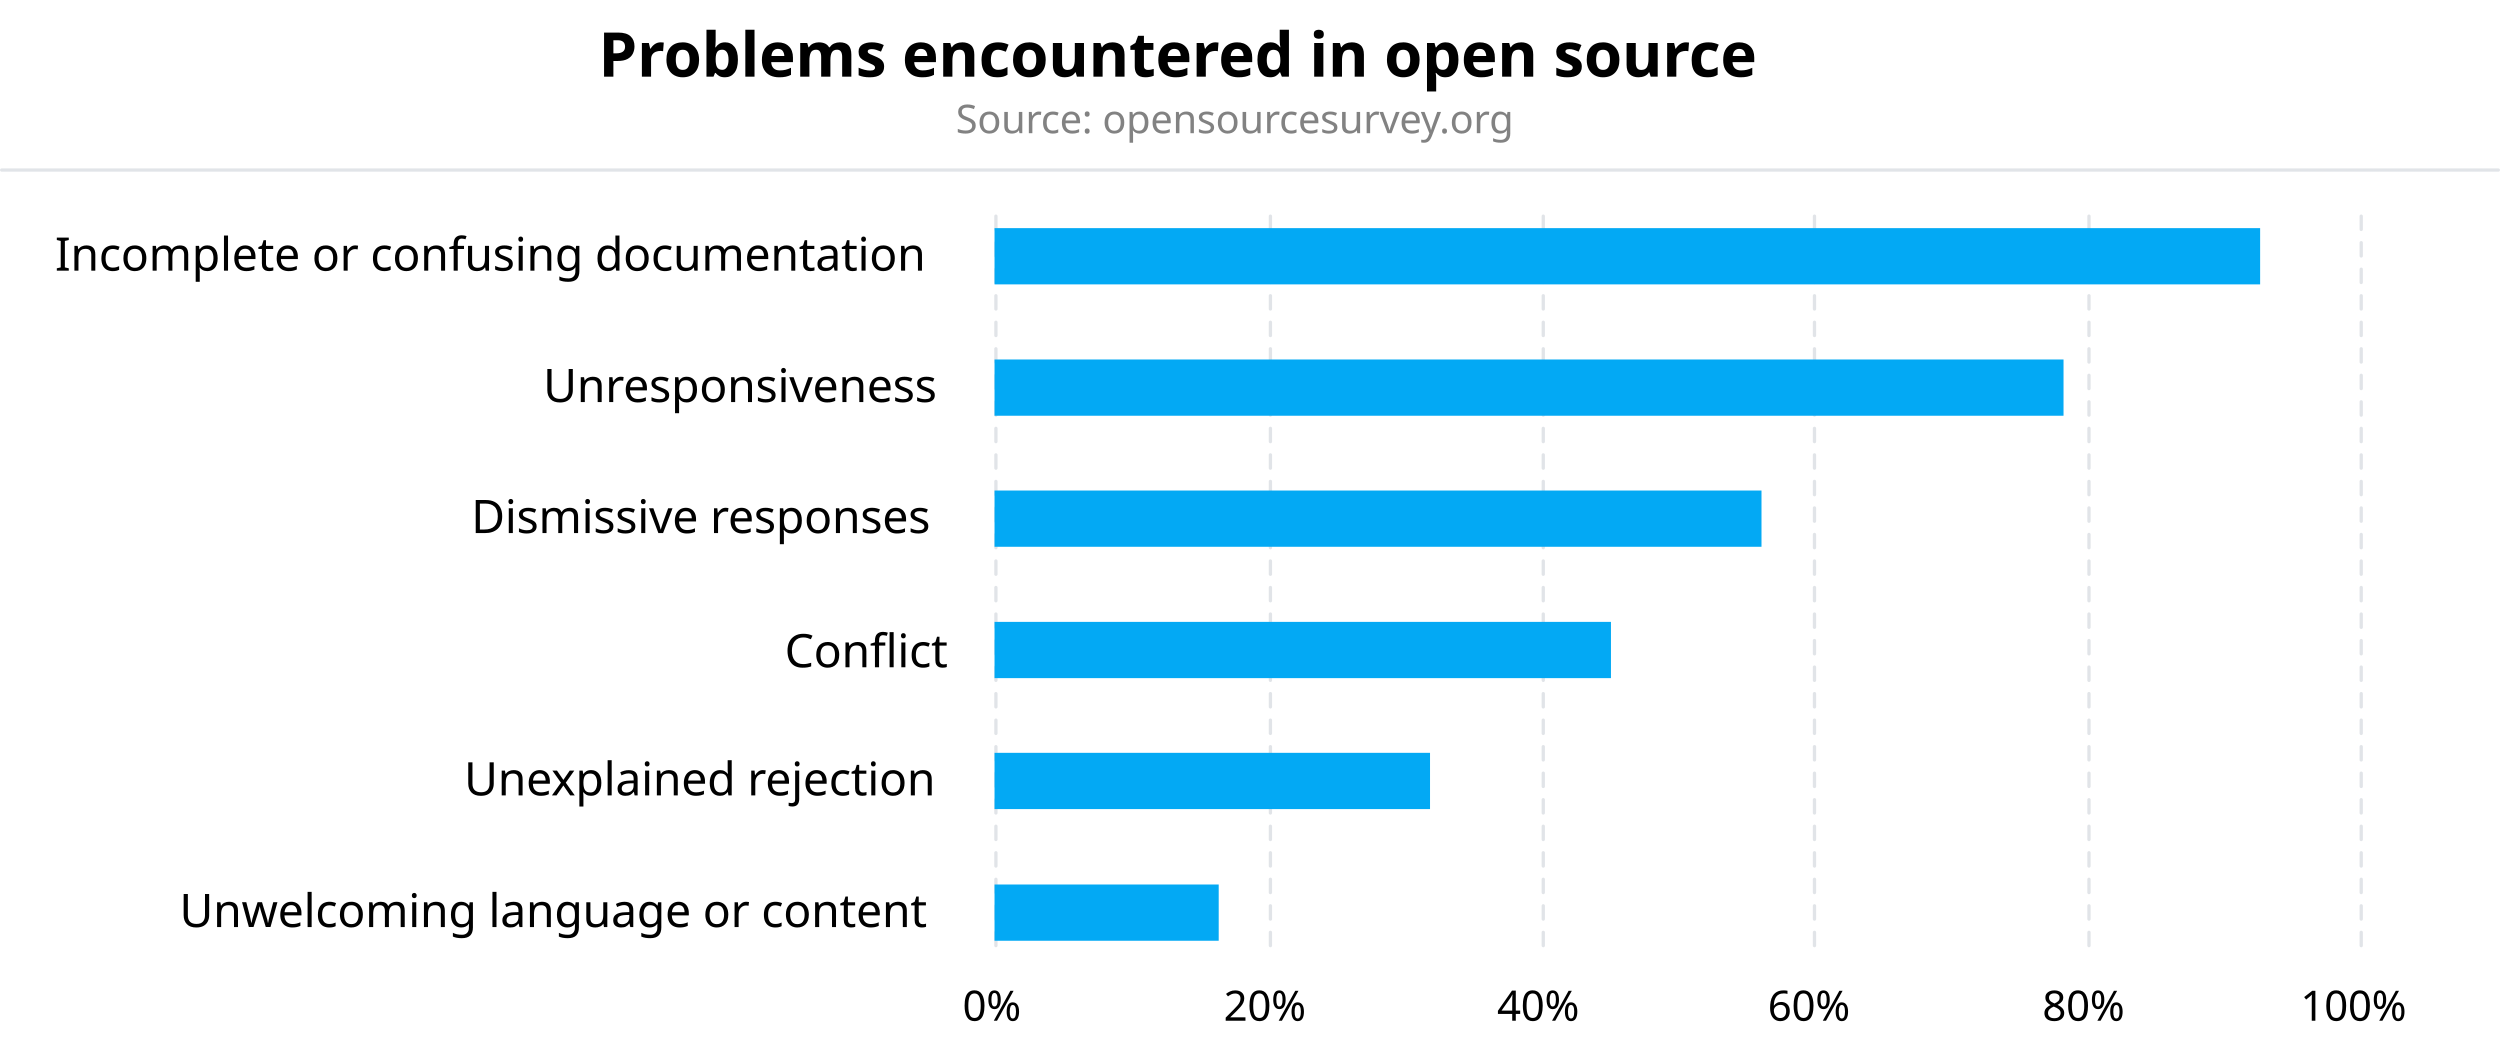
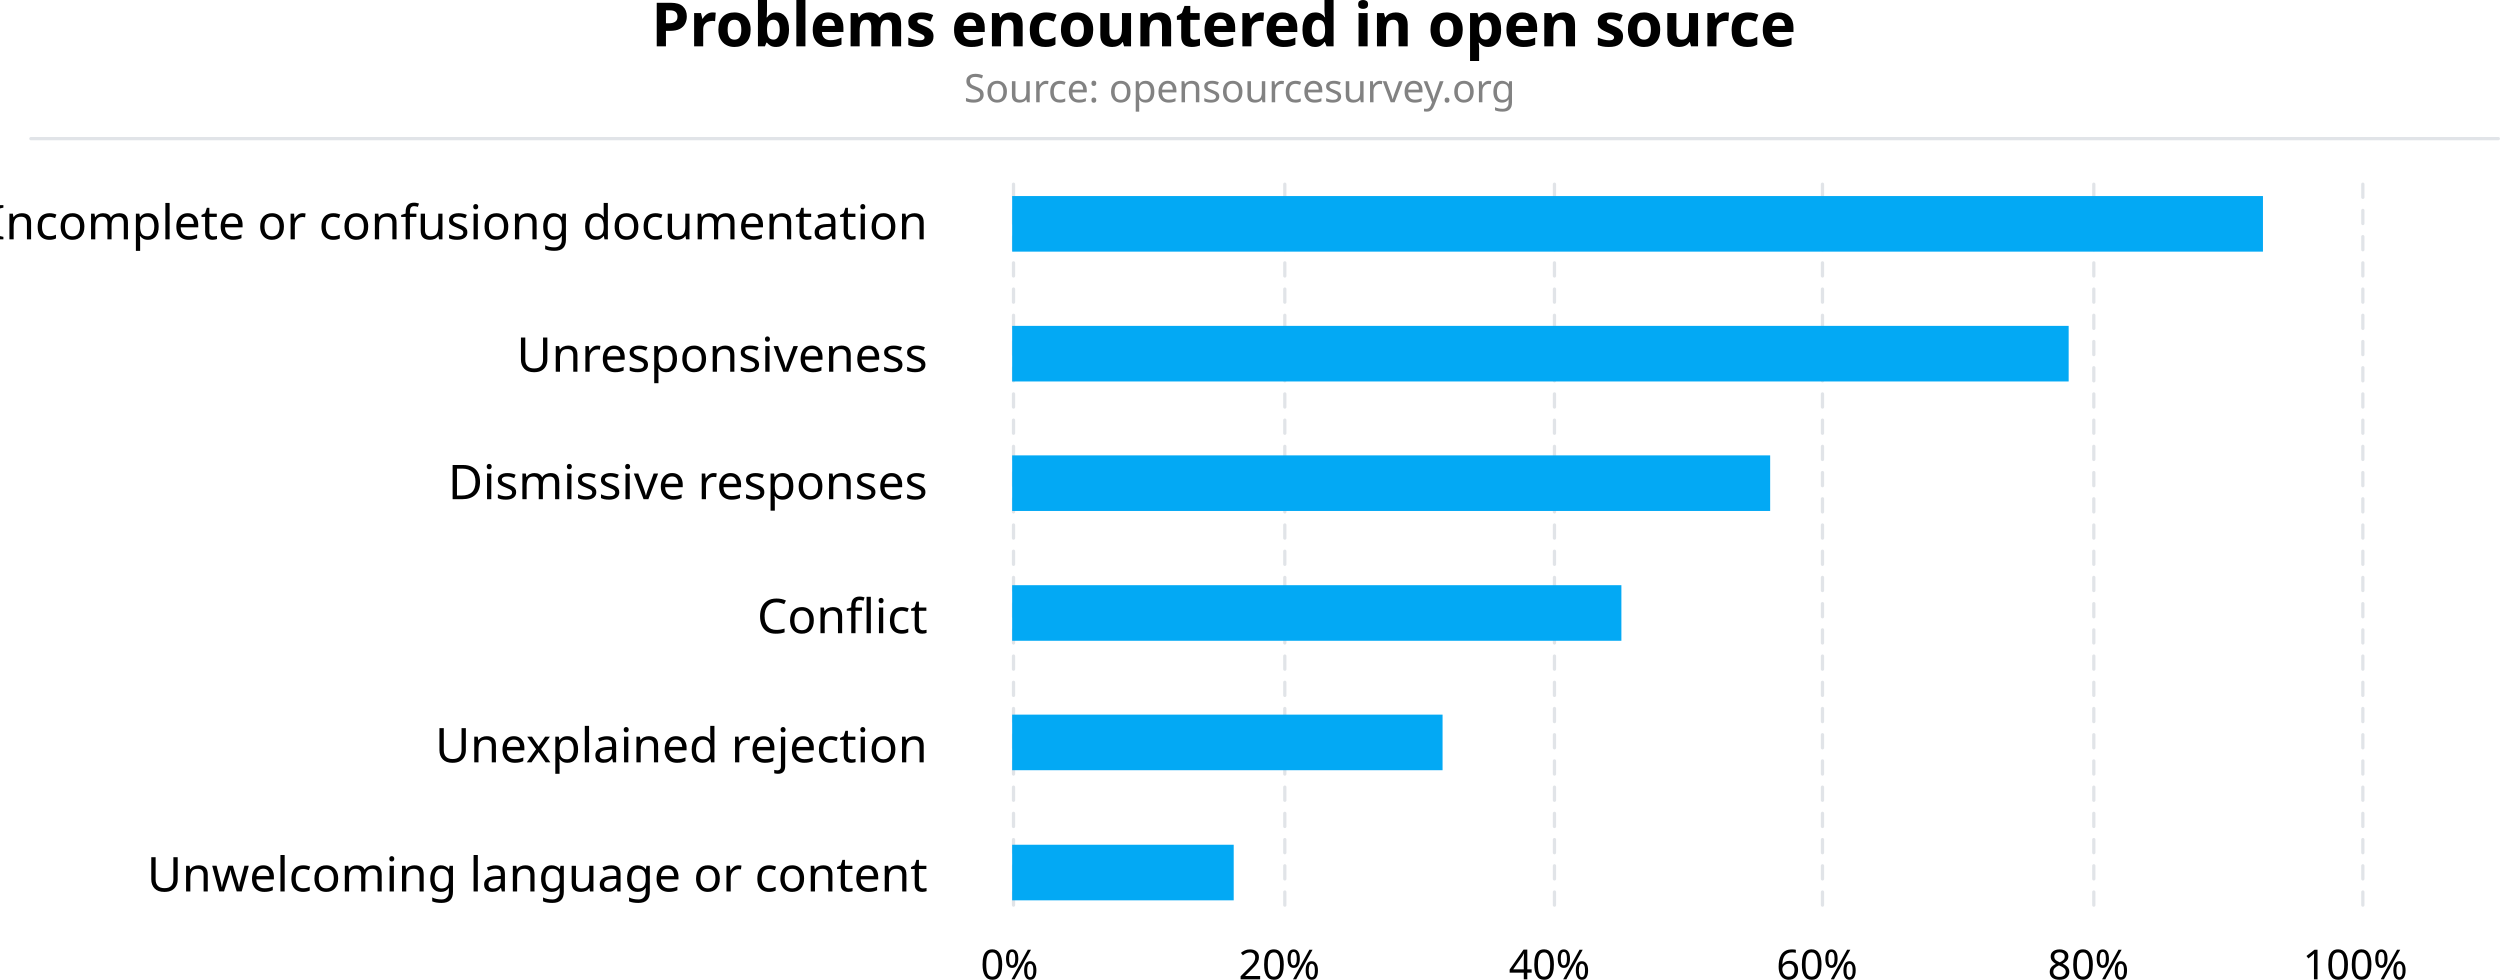
- <svg xmlns="http://www.w3.org/2000/svg" version="1.1" viewBox="0 0 799.994 338.982">
-   <g transform="translate(145.4431 .8688238)" stroke="#e1e4e8" stroke-linecap="round" fill="none">
+ <svg xmlns="http://www.w3.org/2000/svg" id="svg14273" width="3059.4" height="1199.2" version="1.1" viewBox="0 0 809.46 317.286">
+   <g id="layer2" transform="translate(154.91 -8.6562)" fill="none" stroke="#e1e4e8" stroke-linecap="round">
    <g stroke-dasharray="4.244, 4.244" stroke-width="1.061">
-       <path d="m610.14 301.723v-234.921" />
-       <path d="m523.027 301.723v-234.921" />
-       <path d="m348.401 301.723v-234.921" />
-       <path d="m261.088 301.723v-234.921" />
-       <path d="m173.245 301.723v-234.921" />
+       <path id="path14944" d="m610.14 301.72v-234.92" />
+       <path id="path15034" d="m523.03 301.72v-234.92" />
+       <path id="path15048" d="m348.4 301.72v-234.92" />
+       <path id="path15050" d="m261.09 301.72v-234.92" />
+       <path id="path15052" d="m173.25 301.72v-234.92" />
    </g>
-     <path d="m-144.906 53.543h798.92" stroke-width="1.058" />
-     <path d="m435.185 301.723v-234.921" stroke-dasharray="4.244, 4.244" stroke-width="1.061" />
+     <path id="path15054" d="m-144.91 53.543h798.92" stroke-width="1.058" />
+     <path id="path15056" d="m435.18 301.72v-234.92" stroke-dasharray="4.244, 4.244" stroke-width="1.061" />
  </g>
-   <g transform="translate(145.4431 .8688238)" fill="#03a9f4">
-     <rect height="18" width="71.734" y="282.17" x="172.805" />
-     <rect height="18" width="139.357" y="240.036" x="172.805" />
-     <rect height="18" width="197.255" y="198.132" x="172.805" />
-     <rect height="18" width="245.428" y="156.099" x="172.805" />
-     <rect height="18" width="342.076" y="114.166" x="172.805" />
-     <rect height="18" width="404.989" y="72.133" x="172.805" />
+   <g id="layer3" transform="translate(154.91 -8.6562)" fill="#03a9f4">
+     <rect id="rect14947" x="172.81" y="282.17" width="71.734" height="18" />
+     <rect id="rect14949" x="172.81" y="240.04" width="139.36" height="18" />
+     <rect id="rect14951" x="172.81" y="198.13" width="197.26" height="18" />
+     <rect id="rect14953" x="172.81" y="156.1" width="245.43" height="18" />
+     <rect id="rect14955" x="172.81" y="114.17" width="342.08" height="18" />
+     <rect id="rect14957" x="172.81" y="72.133" width="404.99" height="18" />
  </g>
-   <g fill="#000000" font-family="sans-serif" transform="translate(145.4431 .8688238)">
-     <g font-size="10.583px">
-       <text style="font-variant-ligatures:normal;letter-spacing:-.024px;font-variant-numeric:normal;word-spacing:0px;font-variant-caps:normal" xml:space="preserve" line-height="1.25" y="85.75" x="-127.856">
-         <tspan style="font-variant-ligatures:normal;letter-spacing:-.069px;font-variant-numeric:normal;word-spacing:-1.27px;font-variant-caps:normal;font-feature-settings:normal" font-family="sans-serif" font-size="14.817px" y="85.75" x="-127.856" stroke-width=".265">Incomplete or confusing documentation</tspan>
+   <g id="layer4" transform="translate(154.91 -8.6562)" fill="#000000" font-family="sans-serif" letter-spacing="-.024px" stroke-width=".265" word-spacing="0px">
+     <g font-size="13.406px">
+       <text id="text14990" x="162.571" y="325.752" style="font-variant-caps:normal;font-variant-ligatures:normal;font-variant-numeric:normal;line-height:1.25" xml:space="preserve">
+         <tspan id="tspan14988" x="162.571" y="325.752" font-family="sans-serif" font-size="13.406px" letter-spacing="-.069px" stroke-width=".265" word-spacing="-1.27px" style="font-feature-settings:normal;font-variant-caps:normal;font-variant-ligatures:normal;font-variant-numeric:normal">0%</tspan>
      </text>
-       <text style="font-variant-ligatures:normal;letter-spacing:-.024px;font-variant-numeric:normal;word-spacing:0px;font-variant-caps:normal" xml:space="preserve" line-height="1.25" y="127.783" x="28.375">
-         <tspan style="font-variant-ligatures:normal;letter-spacing:-.069px;font-variant-numeric:normal;word-spacing:-1.27px;font-variant-caps:normal;font-feature-settings:normal" font-family="sans-serif" font-size="14.817px" y="127.783" x="28.375" stroke-width=".265">Unresponsiveness</tspan>
+       <text id="text14994" x="246.131" y="325.752" style="font-variant-caps:normal;font-variant-ligatures:normal;font-variant-numeric:normal;line-height:1.25" xml:space="preserve">
+         <tspan id="tspan14992" x="246.131" y="325.752" font-family="sans-serif" font-size="13.406px" letter-spacing="-.069px" stroke-width=".265" word-spacing="-1.27px" style="font-feature-settings:normal;font-variant-caps:normal;font-variant-ligatures:normal;font-variant-numeric:normal">20%</tspan>
      </text>
-       <text style="font-variant-ligatures:normal;letter-spacing:-.024px;font-variant-numeric:normal;word-spacing:0px;font-variant-caps:normal" xml:space="preserve" line-height="1.25" y="169.716" x="5.352">
-         <tspan style="font-variant-ligatures:normal;letter-spacing:-.069px;font-variant-numeric:normal;word-spacing:-1.27px;font-variant-caps:normal;font-feature-settings:normal" font-family="sans-serif" font-size="14.817px" y="169.716" x="5.352" stroke-width=".265">Dismissive responses</tspan>
+       <text id="text14998" x="333.607" y="325.752" style="font-variant-caps:normal;font-variant-ligatures:normal;font-variant-numeric:normal;line-height:1.25" xml:space="preserve">
+         <tspan id="tspan14996" x="333.607" y="325.752" font-family="sans-serif" font-size="13.406px" letter-spacing="-.069px" stroke-width=".265" word-spacing="-1.27px" style="font-feature-settings:normal;font-variant-caps:normal;font-variant-ligatures:normal;font-variant-numeric:normal">40%</tspan>
      </text>
-       <text style="font-variant-ligatures:normal;letter-spacing:-.024px;font-variant-numeric:normal;word-spacing:0px;font-variant-caps:normal" xml:space="preserve" line-height="1.25" y="212.656" x="105.649">
-         <tspan style="font-variant-ligatures:normal;letter-spacing:-.069px;font-variant-numeric:normal;word-spacing:-1.27px;font-variant-caps:normal;font-feature-settings:normal" font-family="sans-serif" font-size="14.817px" y="212.656" x="105.649" stroke-width=".265">Conflict</tspan>
+       <text id="text15002" x="420.251" y="325.752" style="font-variant-caps:normal;font-variant-ligatures:normal;font-variant-numeric:normal;line-height:1.25" xml:space="preserve">
+         <tspan id="tspan15000" x="420.251" y="325.752" font-family="sans-serif" font-size="13.406px" letter-spacing="-.069px" stroke-width=".265" word-spacing="-1.27px" style="font-feature-settings:normal;font-variant-caps:normal;font-variant-ligatures:normal;font-variant-numeric:normal">60%</tspan>
      </text>
-       <text style="font-variant-ligatures:normal;letter-spacing:-.024px;font-variant-numeric:normal;word-spacing:0px;font-variant-caps:normal" xml:space="preserve" line-height="1.25" y="253.653" x="3.069">
-         <tspan style="font-variant-ligatures:normal;letter-spacing:-.069px;font-variant-numeric:normal;word-spacing:-1.27px;font-variant-caps:normal;font-feature-settings:normal" font-family="sans-serif" font-size="14.817px" y="253.653" x="3.069" stroke-width=".265">Unexplained rejection</tspan>
+       <text id="text15006" x="508.106" y="325.752" style="font-variant-caps:normal;font-variant-ligatures:normal;font-variant-numeric:normal;line-height:1.25" xml:space="preserve">
+         <tspan id="tspan15004" x="508.106" y="325.752" font-family="sans-serif" font-size="13.406px" letter-spacing="-.069px" stroke-width=".265" word-spacing="-1.27px" style="font-feature-settings:normal;font-variant-caps:normal;font-variant-ligatures:normal;font-variant-numeric:normal">80%</tspan>
      </text>
-       <text style="font-variant-ligatures:normal;letter-spacing:-.024px;font-variant-numeric:normal;word-spacing:0px;font-variant-caps:normal" xml:space="preserve" line-height="1.25" y="295.787" x="-88">
-         <tspan style="font-variant-ligatures:normal;letter-spacing:-.069px;font-variant-numeric:normal;word-spacing:-1.27px;font-variant-caps:normal;font-feature-settings:normal" font-family="sans-serif" font-size="14.817px" y="295.787" x="-88" stroke-width=".265">Unwelcoming language or content</tspan>
+       <text id="text15010" x="590.705" y="325.752" style="font-variant-caps:normal;font-variant-ligatures:normal;font-variant-numeric:normal;line-height:1.25" xml:space="preserve">
+         <tspan id="tspan15008" x="590.705" y="325.752" font-family="sans-serif" font-size="13.406px" letter-spacing="-.069px" stroke-width=".265" word-spacing="-1.27px" style="font-feature-settings:normal;font-variant-caps:normal;font-variant-ligatures:normal;font-variant-numeric:normal">100%</tspan>
      </text>
    </g>
-     <g font-size="13.406px">
-       <text style="font-variant-ligatures:normal;letter-spacing:-.024px;font-variant-numeric:normal;word-spacing:0px;font-variant-caps:normal" xml:space="preserve" line-height="1.25" y="325.752" x="162.571">
-         <tspan style="font-variant-ligatures:normal;letter-spacing:-.069px;font-variant-numeric:normal;word-spacing:-1.27px;font-variant-caps:normal;font-feature-settings:normal" font-family="sans-serif" font-size="13.406px" y="325.752" x="162.571" stroke-width=".265">0%</tspan>
-       </text>
-       <text style="font-variant-ligatures:normal;letter-spacing:-.024px;font-variant-numeric:normal;word-spacing:0px;font-variant-caps:normal" xml:space="preserve" line-height="1.25" y="325.752" x="246.131">
-         <tspan style="font-variant-ligatures:normal;letter-spacing:-.069px;font-variant-numeric:normal;word-spacing:-1.27px;font-variant-caps:normal;font-feature-settings:normal" font-family="sans-serif" font-size="13.406px" y="325.752" x="246.131" stroke-width=".265">20%</tspan>
-       </text>
-       <text style="font-variant-ligatures:normal;letter-spacing:-.024px;font-variant-numeric:normal;word-spacing:0px;font-variant-caps:normal" xml:space="preserve" line-height="1.25" y="325.752" x="333.607">
-         <tspan style="font-variant-ligatures:normal;letter-spacing:-.069px;font-variant-numeric:normal;word-spacing:-1.27px;font-variant-caps:normal;font-feature-settings:normal" font-family="sans-serif" font-size="13.406px" y="325.752" x="333.607" stroke-width=".265">40%</tspan>
-       </text>
-       <text style="font-variant-ligatures:normal;letter-spacing:-.024px;font-variant-numeric:normal;word-spacing:0px;font-variant-caps:normal" xml:space="preserve" line-height="1.25" y="325.752" x="420.251">
-         <tspan style="font-variant-ligatures:normal;letter-spacing:-.069px;font-variant-numeric:normal;word-spacing:-1.27px;font-variant-caps:normal;font-feature-settings:normal" font-family="sans-serif" font-size="13.406px" y="325.752" x="420.251" stroke-width=".265">60%</tspan>
-       </text>
-       <text style="font-variant-ligatures:normal;letter-spacing:-.024px;font-variant-numeric:normal;word-spacing:0px;font-variant-caps:normal" xml:space="preserve" line-height="1.25" y="325.752" x="508.106">
-         <tspan style="font-variant-ligatures:normal;letter-spacing:-.069px;font-variant-numeric:normal;word-spacing:-1.27px;font-variant-caps:normal;font-feature-settings:normal" font-family="sans-serif" font-size="13.406px" y="325.752" x="508.106" stroke-width=".265">80%</tspan>
-       </text>
-       <text style="font-variant-ligatures:normal;letter-spacing:-.024px;font-variant-numeric:normal;word-spacing:0px;font-variant-caps:normal" xml:space="preserve" line-height="1.25" y="325.752" x="590.705">
-         <tspan style="font-variant-ligatures:normal;letter-spacing:-.069px;font-variant-numeric:normal;word-spacing:-1.27px;font-variant-caps:normal;font-feature-settings:normal" font-family="sans-serif" font-size="13.406px" y="325.752" x="590.705" stroke-width=".265">100%</tspan>
-       </text>
-     </g>
-     <text style="font-variant-ligatures:normal;letter-spacing:-.024px;font-variant-numeric:normal;word-spacing:0px;font-variant-caps:normal" font-weight="bold" xml:space="preserve" font-size="19.756px" line-height="1.25" y="23.666" x="46.074">
-       <tspan style="font-variant-ligatures:normal;letter-spacing:-.069px;font-variant-numeric:normal;word-spacing:-1.27px;font-variant-caps:normal;font-feature-settings:normal" font-family="sans-serif" font-weight="bold" font-size="19.756px" y="23.666" x="46.074" stroke-width=".265">Problems encountered in open source</tspan>
+     <text id="text15014" x="254.12" y="23.666" font-size="19.756px" font-weight="bold" style="font-variant-caps:normal;font-variant-ligatures:normal;font-variant-numeric:normal;line-height:1.25" xml:space="preserve">
+       <tspan id="tspan15012" x="254.085" y="23.666" font-family="sans-serif" font-size="19.756px" font-weight="bold" letter-spacing="-.069px" stroke-width=".265" text-align="center" text-anchor="middle" word-spacing="-1.27px" style="font-feature-settings:normal;font-variant-caps:normal;font-variant-ligatures:normal;font-variant-numeric:normal">Problems encountered in open source</tspan>
    </text>
-     <text style="font-variant-ligatures:normal;letter-spacing:-.024px;font-variant-numeric:normal;word-spacing:0px;font-variant-caps:normal" xml:space="preserve" font-size="12.7px" line-height="1.25" y="41.759" x="160.405">
-       <tspan style="font-variant-ligatures:normal;letter-spacing:-.069px;font-variant-numeric:normal;word-spacing:-1.27px;font-variant-caps:normal;font-feature-settings:normal" font-family="sans-serif" font-size="12.7px" y="41.759" x="160.405" stroke-width=".265" fill="#828282">Source: opensourcesurvey.org</tspan>
+     <text id="text15018" x="254.712" y="41.759" font-size="12.7px" style="font-variant-caps:normal;font-variant-ligatures:normal;font-variant-numeric:normal;line-height:1.25" xml:space="preserve">
+       <tspan id="tspan15016" x="254.677" y="41.759" fill="#828282" font-family="sans-serif" font-size="12.7px" letter-spacing="-.069px" stroke-width=".265" text-align="center" text-anchor="middle" word-spacing="-1.27px" style="font-feature-settings:normal;font-variant-caps:normal;font-variant-ligatures:normal;font-variant-numeric:normal">Source: opensourcesurvey.org</tspan>
+     </text>
+   </g>
+   <g id="layer5" transform="translate(9.4667 -9.525)" fill="#000000" font-family="sans-serif" font-size="15.522px" letter-spacing="0px" stroke-width=".265" text-anchor="end" word-spacing="0px">
+     <text id="text16107" x="311.055" y="87.025" text-align="end" style="font-feature-settings:normal;font-variant-caps:normal;font-variant-ligatures:normal;font-variant-numeric:normal;line-height:1.25" xml:space="preserve">
+       <tspan id="tspan16105" x="311.055" y="87.025" stroke-width=".265" text-align="end" text-anchor="end">Incomplete or confusiong documentation</tspan>
+     </text>
+     <text id="text16111" x="311.055" y="129.887" text-align="end" style="font-feature-settings:normal;font-variant-caps:normal;font-variant-ligatures:normal;font-variant-numeric:normal;line-height:1.25" xml:space="preserve">
+       <tspan id="tspan16109" x="311.055" y="129.887" stroke-width=".265" text-align="end" text-anchor="end">Unresponsiveness</tspan>
+     </text>
+     <text id="text16134" x="311.055" y="171.161" text-align="end" style="font-feature-settings:normal;font-variant-caps:normal;font-variant-ligatures:normal;font-variant-numeric:normal;line-height:1.25" xml:space="preserve">
+       <tspan id="tspan16132" x="311.055" y="171.161" stroke-width=".265" text-align="end" text-anchor="end">Dismissive responses</tspan>
+     </text>
+     <text id="text16138" x="311.055" y="214.553" text-align="end" style="font-feature-settings:normal;font-variant-caps:normal;font-variant-ligatures:normal;font-variant-numeric:normal;line-height:1.25" xml:space="preserve">
+       <tspan id="tspan16136" x="311.055" y="214.553" stroke-width=".265" text-align="end" text-anchor="end">Conflict</tspan>
+     </text>
+     <text id="text16142" x="311.055" y="256.356" text-align="end" style="font-feature-settings:normal;font-variant-caps:normal;font-variant-ligatures:normal;font-variant-numeric:normal;line-height:1.25" xml:space="preserve">
+       <tspan id="tspan16140" x="311.055" y="256.356" stroke-width=".265" text-align="end" text-anchor="end">Unexplained rejection</tspan>
+     </text>
+     <text id="text16146" x="311.055" y="298.161" text-align="end" style="font-feature-settings:normal;font-variant-caps:normal;font-variant-ligatures:normal;font-variant-numeric:normal;line-height:1.25" xml:space="preserve">
+       <tspan id="tspan16144" x="311.055" y="298.161" stroke-width=".265" text-align="end" text-anchor="end">Unwelcoming language or content</tspan>
    </text>
  </g>
</svg>
